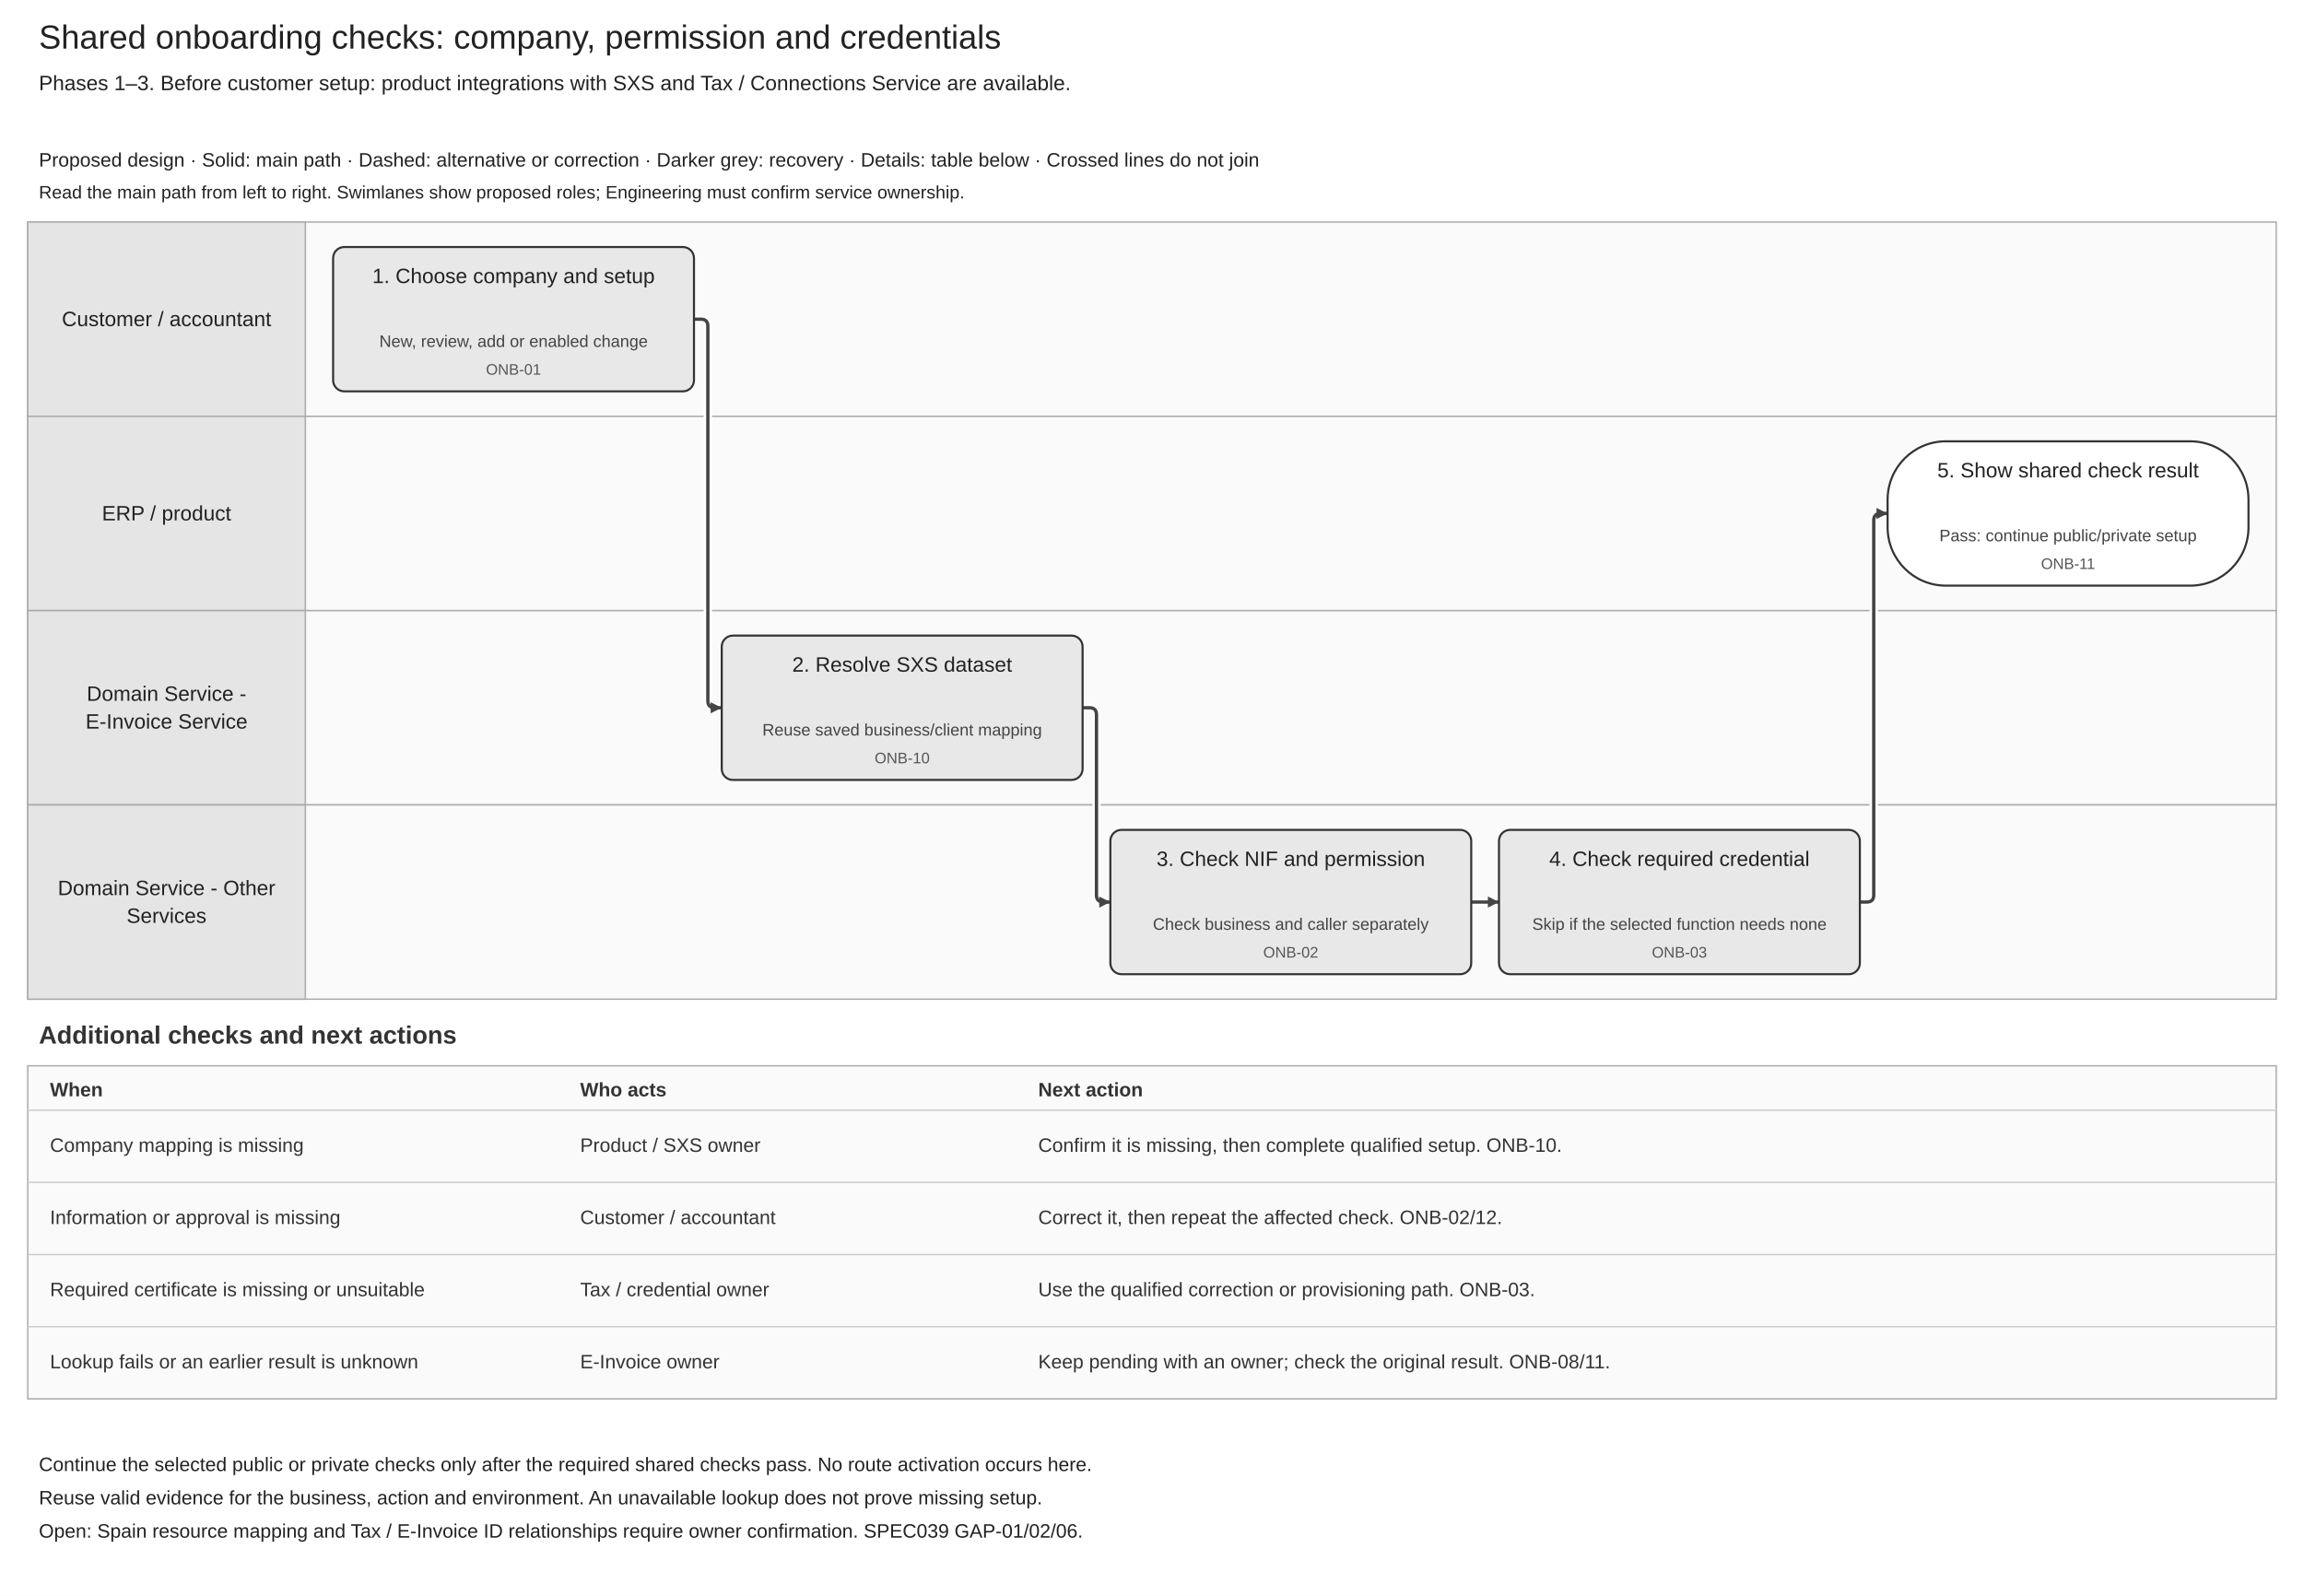
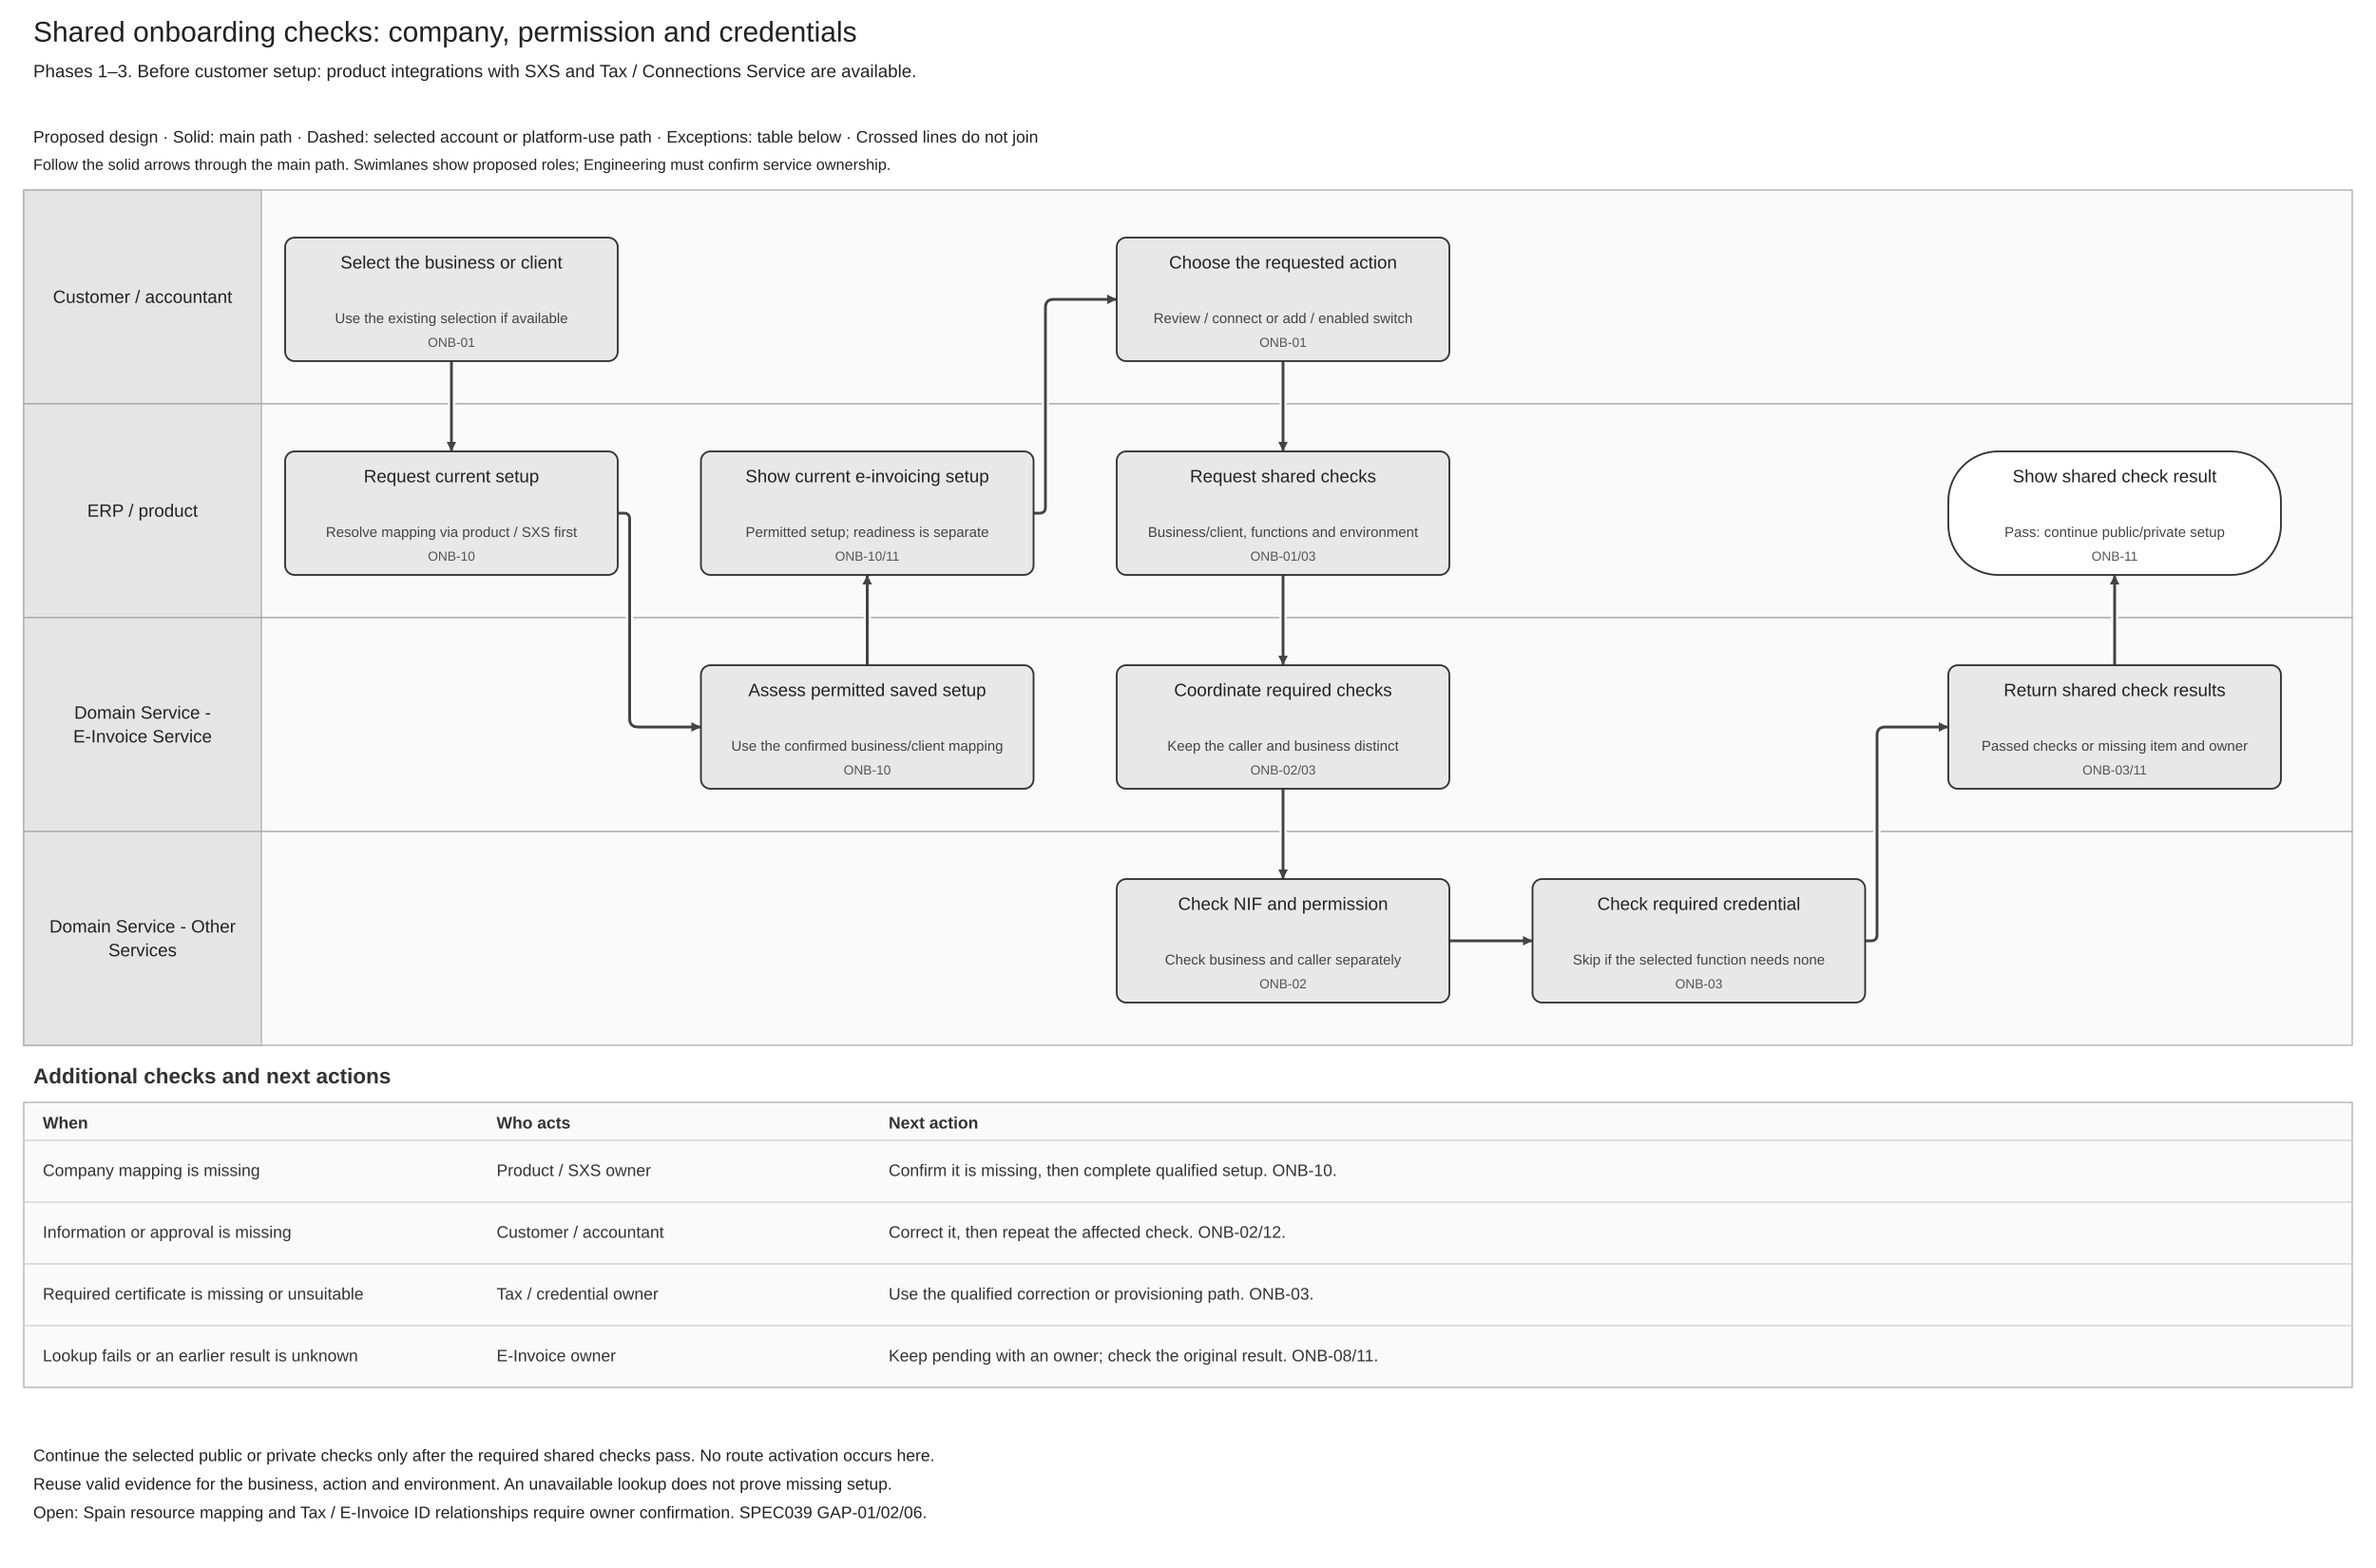
- <svg xmlns="http://www.w3.org/2000/svg" width="1660" height="1150" viewBox="0 0 1660 1150" role="img" aria-label="Shared onboarding checks: company, permission and credentials">
-   <rect width="1660" height="1150" fill="white" />
+ <svg xmlns="http://www.w3.org/2000/svg" width="2000" height="1320" viewBox="0 0 2000 1320" role="img" aria-label="Shared onboarding checks: company, permission and credentials">
+   <rect width="2000" height="1320" fill="white" />
  <text x="28" y="35" font-family="Arial, sans-serif" font-size="24" text-anchor="start" fill="#222222">Shared onboarding checks: company, permission and credentials</text>
  <text x="28" y="65" font-family="Arial, sans-serif" font-size="15" text-anchor="start" fill="#222222">Phases 1–3. Before customer setup: product integrations with SXS and Tax / Connections Service are available.</text>
-   <text x="28" y="120" font-family="Arial, sans-serif" font-size="14" text-anchor="start" fill="#222222">Proposed design · Solid: main path · Dashed: alternative or correction · Darker grey: recovery · Details: table below · Crossed lines do not join</text>
-   <text x="28" y="143" font-family="Arial, sans-serif" font-size="13" text-anchor="start" fill="#222222">Read the main path from left to right. Swimlanes show proposed roles; Engineering must confirm service ownership.</text>
-   <rect x="20" y="160" width="1620" height="140" fill="#fafafa" stroke="#aaaaaa" />
-   <rect x="20" y="160" width="200" height="140" fill="#e5e5e5" stroke="#aaaaaa" />
-   <text x="120" y="235" font-family="Arial, sans-serif" font-size="15" text-anchor="middle" fill="#222222">Customer / accountant</text>
-   <rect x="20" y="300" width="1620" height="140" fill="#fafafa" stroke="#aaaaaa" />
-   <rect x="20" y="300" width="200" height="140" fill="#e5e5e5" stroke="#aaaaaa" />
-   <text x="120" y="375" font-family="Arial, sans-serif" font-size="15" text-anchor="middle" fill="#222222">ERP / product</text>
-   <rect x="20" y="440" width="1620" height="140" fill="#fafafa" stroke="#aaaaaa" />
-   <rect x="20" y="440" width="200" height="140" fill="#e5e5e5" stroke="#aaaaaa" />
-   <text x="120" y="505" font-family="Arial, sans-serif" font-size="15" text-anchor="middle" fill="#222222">Domain Service -</text>
-   <text x="120" y="525" font-family="Arial, sans-serif" font-size="15" text-anchor="middle" fill="#222222">E-Invoice Service</text>
-   <rect x="20" y="580" width="1620" height="140" fill="#fafafa" stroke="#aaaaaa" />
-   <rect x="20" y="580" width="200" height="140" fill="#e5e5e5" stroke="#aaaaaa" />
-   <text x="120" y="645" font-family="Arial, sans-serif" font-size="15" text-anchor="middle" fill="#222222">Domain Service - Other</text>
-   <text x="120" y="665" font-family="Arial, sans-serif" font-size="15" text-anchor="middle" fill="#222222">Services</text>
-   <path d="M 500,230.0 L 505,230 Q 510,230.0 510,235 L 510,505 Q 510,510.0 515,510 L 520,510.0" fill="none" stroke="white" stroke-width="6" stroke-linejoin="round" data-crossing-gap="true" />
-   <path d="M 500,230.0 L 505,230 Q 510,230.0 510,235 L 510,505 Q 510,510.0 515,510 L 520,510.0" fill="none" stroke="#444444" stroke-width="2.4" stroke-linejoin="round" data-connection="choose→dataset" />
-   <path d="M 520,510.0 L 512.0,506.0 L 512.0,514.0 Z" fill="#444444" />
-   <path d="M 780,510.0 L 785,510 Q 790,510.0 790,515 L 790,645 Q 790,650.0 795,650 L 800,650.0" fill="none" stroke="white" stroke-width="6" stroke-linejoin="round" data-crossing-gap="true" />
-   <path d="M 780,510.0 L 785,510 Q 790,510.0 790,515 L 790,645 Q 790,650.0 795,650 L 800,650.0" fill="none" stroke="#444444" stroke-width="2.4" stroke-linejoin="round" data-connection="dataset→identity" />
-   <path d="M 800,650.0 L 792.0,646.0 L 792.0,654.0 Z" fill="#444444" />
-   <path d="M 1060,650.0 L 1080,650.0" fill="none" stroke="white" stroke-width="6" stroke-linejoin="round" data-crossing-gap="true" />
-   <path d="M 1060,650.0 L 1080,650.0" fill="none" stroke="#444444" stroke-width="2.4" stroke-linejoin="round" data-connection="identity→credential" />
-   <path d="M 1080,650.0 L 1072.0,646.0 L 1072.0,654.0 Z" fill="#444444" />
-   <path d="M 1340,650.0 L 1345,650 Q 1350,650.0 1350,645 L 1350,375 Q 1350,370.0 1355,370 L 1360,370.0" fill="none" stroke="white" stroke-width="6" stroke-linejoin="round" data-crossing-gap="true" />
-   <path d="M 1340,650.0 L 1345,650 Q 1350,650.0 1350,645 L 1350,375 Q 1350,370.0 1355,370 L 1360,370.0" fill="none" stroke="#444444" stroke-width="2.4" stroke-linejoin="round" data-connection="credential→result" />
-   <path d="M 1360,370.0 L 1352.0,366.0 L 1352.0,374.0 Z" fill="#444444" />
-   <a href="../../specs/onboarding-and-connectivity/SPEC-SEI-038-customer-onboarding-and-connectivity-logical-feature-specification.md#61-onb-01-capture-requested-functions" aria-label="ONB-01 1. Choose company and setup">
-     <rect x="240" y="178" width="260" height="104" rx="8" fill="#e8e8e8" stroke="#333333" stroke-width="1.5" />
-     <text x="370.0" y="204" font-family="Arial, sans-serif" font-size="15" text-anchor="middle" fill="#222222">1. Choose company and setup</text>
-     <text x="370.0" y="250" font-family="Arial, sans-serif" font-size="12" text-anchor="middle" fill="#444444">New, review, add or enabled change</text>
-     <text x="370.0" y="270" font-family="Arial, sans-serif" font-size="11" text-anchor="middle" fill="#555555">ONB-01</text>
+   <text x="28" y="120" font-family="Arial, sans-serif" font-size="14" text-anchor="start" fill="#222222">Proposed design · Solid: main path · Dashed: selected account or platform-use path · Exceptions: table below · Crossed lines do not join</text>
+   <text x="28" y="143" font-family="Arial, sans-serif" font-size="13" text-anchor="start" fill="#222222">Follow the solid arrows through the main path. Swimlanes show proposed roles; Engineering must confirm service ownership.</text>
+   <rect x="20" y="160" width="1960" height="180" fill="#fafafa" stroke="#aaaaaa" />
+   <rect x="20" y="160" width="200" height="180" fill="#e5e5e5" stroke="#aaaaaa" />
+   <text x="120" y="255.0" font-family="Arial, sans-serif" font-size="15" text-anchor="middle" fill="#222222">Customer / accountant</text>
+   <rect x="20" y="340" width="1960" height="180" fill="#fafafa" stroke="#aaaaaa" />
+   <rect x="20" y="340" width="200" height="180" fill="#e5e5e5" stroke="#aaaaaa" />
+   <text x="120" y="435.0" font-family="Arial, sans-serif" font-size="15" text-anchor="middle" fill="#222222">ERP / product</text>
+   <rect x="20" y="520" width="1960" height="180" fill="#fafafa" stroke="#aaaaaa" />
+   <rect x="20" y="520" width="200" height="180" fill="#e5e5e5" stroke="#aaaaaa" />
+   <text x="120" y="605.0" font-family="Arial, sans-serif" font-size="15" text-anchor="middle" fill="#222222">Domain Service -</text>
+   <text x="120" y="625.0" font-family="Arial, sans-serif" font-size="15" text-anchor="middle" fill="#222222">E-Invoice Service</text>
+   <rect x="20" y="700" width="1960" height="180" fill="#fafafa" stroke="#aaaaaa" />
+   <rect x="20" y="700" width="200" height="180" fill="#e5e5e5" stroke="#aaaaaa" />
+   <text x="120" y="785.0" font-family="Arial, sans-serif" font-size="15" text-anchor="middle" fill="#222222">Domain Service - Other</text>
+   <text x="120" y="805.0" font-family="Arial, sans-serif" font-size="15" text-anchor="middle" fill="#222222">Services</text>
+   <path d="M 380.0,304 L 380.0,380" fill="none" stroke="white" stroke-width="6" stroke-linejoin="round" data-crossing-gap="true" />
+   <path d="M 380.0,304 L 380.0,380" fill="none" stroke="#444444" stroke-width="2.4" stroke-linejoin="round" data-connection="choose→load" />
+   <path d="M 380.0,380 L 384.0,372.0 L 376.0,372.0 Z" fill="#444444" />
+   <path d="M 520,432.0 L 525,432 Q 530,432.0 530,437 L 530,605 Q 530,612.0 537,612 L 590,612.0" fill="none" stroke="white" stroke-width="6" stroke-linejoin="round" data-crossing-gap="true" />
+   <path d="M 520,432.0 L 525,432 Q 530,432.0 530,437 L 530,605 Q 530,612.0 537,612 L 590,612.0" fill="none" stroke="#444444" stroke-width="2.4" stroke-linejoin="round" data-connection="load→dataset" />
+   <path d="M 590,612.0 L 582.0,608.0 L 582.0,616.0 Z" fill="#444444" />
+   <path d="M 730.0,560 L 730.0,484" fill="none" stroke="white" stroke-width="6" stroke-linejoin="round" data-crossing-gap="true" />
+   <path d="M 730.0,560 L 730.0,484" fill="none" stroke="#444444" stroke-width="2.4" stroke-linejoin="round" data-connection="dataset→show" />
+   <path d="M 730.0,484 L 726.0,492.0 L 734.0,492.0 Z" fill="#444444" />
+   <path d="M 870,432.0 L 875,432 Q 880,432.0 880,427 L 880,259 Q 880,252.0 887,252 L 940,252.0" fill="none" stroke="white" stroke-width="6" stroke-linejoin="round" data-crossing-gap="true" />
+   <path d="M 870,432.0 L 875,432 Q 880,432.0 880,427 L 880,259 Q 880,252.0 887,252 L 940,252.0" fill="none" stroke="#444444" stroke-width="2.4" stroke-linejoin="round" data-connection="show→action" />
+   <path d="M 940,252.0 L 932.0,248.0 L 932.0,256.0 Z" fill="#444444" />
+   <path d="M 1080.0,304 L 1080.0,380" fill="none" stroke="white" stroke-width="6" stroke-linejoin="round" data-crossing-gap="true" />
+   <path d="M 1080.0,304 L 1080.0,380" fill="none" stroke="#444444" stroke-width="2.4" stroke-linejoin="round" data-connection="action→request" />
+   <path d="M 1080.0,380 L 1084.0,372.0 L 1076.0,372.0 Z" fill="#444444" />
+   <path d="M 1080.0,484 L 1080.0,560" fill="none" stroke="white" stroke-width="6" stroke-linejoin="round" data-crossing-gap="true" />
+   <path d="M 1080.0,484 L 1080.0,560" fill="none" stroke="#444444" stroke-width="2.4" stroke-linejoin="round" data-connection="request→coordinate" />
+   <path d="M 1080.0,560 L 1084.0,552.0 L 1076.0,552.0 Z" fill="#444444" />
+   <path d="M 1080.0,664 L 1080.0,740" fill="none" stroke="white" stroke-width="6" stroke-linejoin="round" data-crossing-gap="true" />
+   <path d="M 1080.0,664 L 1080.0,740" fill="none" stroke="#444444" stroke-width="2.4" stroke-linejoin="round" data-connection="coordinate→identity" />
+   <path d="M 1080.0,740 L 1084.0,732.0 L 1076.0,732.0 Z" fill="#444444" />
+   <path d="M 1220,792.0 L 1290,792.0" fill="none" stroke="white" stroke-width="6" stroke-linejoin="round" data-crossing-gap="true" />
+   <path d="M 1220,792.0 L 1290,792.0" fill="none" stroke="#444444" stroke-width="2.4" stroke-linejoin="round" data-connection="identity→credential" />
+   <path d="M 1290,792.0 L 1282.0,788.0 L 1282.0,796.0 Z" fill="#444444" />
+   <path d="M 1570,792.0 L 1575,792 Q 1580,792.0 1580,787 L 1580,619 Q 1580,612.0 1587,612 L 1640,612.0" fill="none" stroke="white" stroke-width="6" stroke-linejoin="round" data-crossing-gap="true" />
+   <path d="M 1570,792.0 L 1575,792 Q 1580,792.0 1580,787 L 1580,619 Q 1580,612.0 1587,612 L 1640,612.0" fill="none" stroke="#444444" stroke-width="2.4" stroke-linejoin="round" data-connection="credential→collect" />
+   <path d="M 1640,612.0 L 1632.0,608.0 L 1632.0,616.0 Z" fill="#444444" />
+   <path d="M 1780.0,560 L 1780.0,484" fill="none" stroke="white" stroke-width="6" stroke-linejoin="round" data-crossing-gap="true" />
+   <path d="M 1780.0,560 L 1780.0,484" fill="none" stroke="#444444" stroke-width="2.4" stroke-linejoin="round" data-connection="collect→result" />
+   <path d="M 1780.0,484 L 1776.0,492.0 L 1784.0,492.0 Z" fill="#444444" />
+   <a href="../../specs/onboarding-and-connectivity/SPEC-SEI-038-customer-onboarding-and-connectivity-logical-feature-specification.md#61-onb-01-capture-requested-functions" aria-label="ONB-01 Select the business or client">
+     <rect x="240" y="200" width="280" height="104" rx="8" fill="#e8e8e8" stroke="#333333" stroke-width="1.5" />
+     <text x="380.0" y="226" font-family="Arial, sans-serif" font-size="15" text-anchor="middle" fill="#222222">Select the business or client</text>
+     <text x="380.0" y="272" font-family="Arial, sans-serif" font-size="12" text-anchor="middle" fill="#444444">Use the existing selection if available</text>
+     <text x="380.0" y="292" font-family="Arial, sans-serif" font-size="11" text-anchor="middle" fill="#555555">ONB-01</text>
  </a>
-   <a href="../../specs/onboarding-and-connectivity/SPEC-SEI-038-customer-onboarding-and-connectivity-logical-feature-specification.md#64-onb-10-assess-current-setup" aria-label="ONB-10 2. Resolve SXS dataset">
-     <rect x="520" y="458" width="260" height="104" rx="8" fill="#e8e8e8" stroke="#333333" stroke-width="1.5" />
-     <text x="650.0" y="484" font-family="Arial, sans-serif" font-size="15" text-anchor="middle" fill="#222222">2. Resolve SXS dataset</text>
-     <text x="650.0" y="530" font-family="Arial, sans-serif" font-size="12" text-anchor="middle" fill="#444444">Reuse saved business/client mapping</text>
-     <text x="650.0" y="550" font-family="Arial, sans-serif" font-size="11" text-anchor="middle" fill="#555555">ONB-10</text>
+   <a href="../../specs/onboarding-and-connectivity/SPEC-SEI-038-customer-onboarding-and-connectivity-logical-feature-specification.md#64-onb-10-assess-current-setup" aria-label="ONB-10 Request current setup">
+     <rect x="240" y="380" width="280" height="104" rx="8" fill="#e8e8e8" stroke="#333333" stroke-width="1.5" />
+     <text x="380.0" y="406" font-family="Arial, sans-serif" font-size="15" text-anchor="middle" fill="#222222">Request current setup</text>
+     <text x="380.0" y="452" font-family="Arial, sans-serif" font-size="12" text-anchor="middle" fill="#444444">Resolve mapping via product / SXS first</text>
+     <text x="380.0" y="472" font-family="Arial, sans-serif" font-size="11" text-anchor="middle" fill="#555555">ONB-10</text>
  </a>
-   <a href="../../specs/onboarding-and-connectivity/SPEC-SEI-038-customer-onboarding-and-connectivity-logical-feature-specification.md#62-onb-02-check-business-identity-and-authority" aria-label="ONB-02 3. Check NIF and permission">
-     <rect x="800" y="598" width="260" height="104" rx="8" fill="#e8e8e8" stroke="#333333" stroke-width="1.5" />
-     <text x="930.0" y="624" font-family="Arial, sans-serif" font-size="15" text-anchor="middle" fill="#222222">3. Check NIF and permission</text>
-     <text x="930.0" y="670" font-family="Arial, sans-serif" font-size="12" text-anchor="middle" fill="#444444">Check business and caller separately</text>
-     <text x="930.0" y="690" font-family="Arial, sans-serif" font-size="11" text-anchor="middle" fill="#555555">ONB-02</text>
+   <a href="../../specs/onboarding-and-connectivity/SPEC-SEI-038-customer-onboarding-and-connectivity-logical-feature-specification.md#64-onb-10-assess-current-setup" aria-label="ONB-10 Assess permitted saved setup">
+     <rect x="590" y="560" width="280" height="104" rx="8" fill="#e8e8e8" stroke="#333333" stroke-width="1.5" />
+     <text x="730.0" y="586" font-family="Arial, sans-serif" font-size="15" text-anchor="middle" fill="#222222">Assess permitted saved setup</text>
+     <text x="730.0" y="632" font-family="Arial, sans-serif" font-size="12" text-anchor="middle" fill="#444444">Use the confirmed business/client mapping</text>
+     <text x="730.0" y="652" font-family="Arial, sans-serif" font-size="11" text-anchor="middle" fill="#555555">ONB-10</text>
  </a>
-   <a href="../../specs/onboarding-and-connectivity/SPEC-SEI-038-customer-onboarding-and-connectivity-logical-feature-specification.md#65-onb-03-assess-prerequisites" aria-label="ONB-03 4. Check required credential">
-     <rect x="1080" y="598" width="260" height="104" rx="8" fill="#e8e8e8" stroke="#333333" stroke-width="1.5" />
-     <text x="1210.0" y="624" font-family="Arial, sans-serif" font-size="15" text-anchor="middle" fill="#222222">4. Check required credential</text>
-     <text x="1210.0" y="670" font-family="Arial, sans-serif" font-size="12" text-anchor="middle" fill="#444444">Skip if the selected function needs none</text>
-     <text x="1210.0" y="690" font-family="Arial, sans-serif" font-size="11" text-anchor="middle" fill="#555555">ONB-03</text>
+   <a href="../../specs/onboarding-and-connectivity/SPEC-SEI-038-customer-onboarding-and-connectivity-logical-feature-specification.md#64-onb-10-assess-current-setup" aria-label="ONB-10/11 Show current e-invoicing setup">
+     <rect x="590" y="380" width="280" height="104" rx="8" fill="#e8e8e8" stroke="#333333" stroke-width="1.5" />
+     <text x="730.0" y="406" font-family="Arial, sans-serif" font-size="15" text-anchor="middle" fill="#222222">Show current e-invoicing setup</text>
+     <text x="730.0" y="452" font-family="Arial, sans-serif" font-size="12" text-anchor="middle" fill="#444444">Permitted setup; readiness is separate</text>
+     <text x="730.0" y="472" font-family="Arial, sans-serif" font-size="11" text-anchor="middle" fill="#555555">ONB-10/11</text>
  </a>
-   <a href="../../specs/onboarding-and-connectivity/SPEC-SEI-038-customer-onboarding-and-connectivity-logical-feature-specification.md#612-onb-11-return-results-and-required-actions" aria-label="ONB-11 5. Show shared check result">
-     <rect x="1360" y="318" width="260" height="104" rx="42" fill="#ffffff" stroke="#333333" stroke-width="1.5" />
-     <text x="1490.0" y="344" font-family="Arial, sans-serif" font-size="15" text-anchor="middle" fill="#222222">5. Show shared check result</text>
-     <text x="1490.0" y="390" font-family="Arial, sans-serif" font-size="12" text-anchor="middle" fill="#444444">Pass: continue public/private setup</text>
-     <text x="1490.0" y="410" font-family="Arial, sans-serif" font-size="11" text-anchor="middle" fill="#555555">ONB-11</text>
+   <a href="../../specs/onboarding-and-connectivity/SPEC-SEI-038-customer-onboarding-and-connectivity-logical-feature-specification.md#61-onb-01-capture-requested-functions" aria-label="ONB-01 Choose the requested action">
+     <rect x="940" y="200" width="280" height="104" rx="8" fill="#e8e8e8" stroke="#333333" stroke-width="1.5" />
+     <text x="1080.0" y="226" font-family="Arial, sans-serif" font-size="15" text-anchor="middle" fill="#222222">Choose the requested action</text>
+     <text x="1080.0" y="272" font-family="Arial, sans-serif" font-size="12" text-anchor="middle" fill="#444444">Review / connect or add / enabled switch</text>
+     <text x="1080.0" y="292" font-family="Arial, sans-serif" font-size="11" text-anchor="middle" fill="#555555">ONB-01</text>
  </a>
-   <text x="28" y="1060" font-family="Arial, sans-serif" font-size="14" text-anchor="start" fill="#222222">Continue the selected public or private checks only after the required shared checks pass. No route activation occurs here.</text>
-   <text x="28" y="1084" font-family="Arial, sans-serif" font-size="14" text-anchor="start" fill="#222222">Reuse valid evidence for the business, action and environment. An unavailable lookup does not prove missing setup.</text>
-   <text x="28" y="1108" font-family="Arial, sans-serif" font-size="14" text-anchor="start" fill="#222222">Open: Spain resource mapping and Tax / E-Invoice ID relationships require owner confirmation. SPEC039 GAP-01/02/06.</text>
-   <text x="28" y="752" font-family="Arial, sans-serif" font-size="18" fill="#333333" font-weight="bold">Additional checks and next actions</text>
-   <rect x="20" y="768" width="1620" height="240" fill="#fafafa" stroke="#aaaaaa" />
-   <text x="36" y="790" font-family="Arial, sans-serif" font-size="14" fill="#333333" font-weight="bold">When</text>
-   <text x="418" y="790" font-family="Arial, sans-serif" font-size="14" fill="#333333" font-weight="bold">Who acts</text>
-   <text x="748" y="790" font-family="Arial, sans-serif" font-size="14" fill="#333333" font-weight="bold">Next action</text>
-   <path d="M 20,800 L 1640,800" stroke="#cccccc" fill="none" />
-   <text x="36" y="830" font-family="Arial, sans-serif" font-size="14" fill="#333333">Company mapping is missing</text>
-   <text x="418" y="830" font-family="Arial, sans-serif" font-size="14" fill="#333333">Product / SXS owner</text>
-   <text x="748" y="830" font-family="Arial, sans-serif" font-size="14" fill="#333333">Confirm it is missing, then complete qualified setup. ONB-10.</text>
-   <path d="M 20,852 L 1640,852" stroke="#cccccc" fill="none" />
-   <text x="36" y="882" font-family="Arial, sans-serif" font-size="14" fill="#333333">Information or approval is missing</text>
-   <text x="418" y="882" font-family="Arial, sans-serif" font-size="14" fill="#333333">Customer / accountant</text>
-   <text x="748" y="882" font-family="Arial, sans-serif" font-size="14" fill="#333333">Correct it, then repeat the affected check. ONB-02/12.</text>
-   <path d="M 20,904 L 1640,904" stroke="#cccccc" fill="none" />
-   <text x="36" y="934" font-family="Arial, sans-serif" font-size="14" fill="#333333">Required certificate is missing or unsuitable</text>
-   <text x="418" y="934" font-family="Arial, sans-serif" font-size="14" fill="#333333">Tax / credential owner</text>
-   <text x="748" y="934" font-family="Arial, sans-serif" font-size="14" fill="#333333">Use the qualified correction or provisioning path. ONB-03.</text>
-   <path d="M 20,956 L 1640,956" stroke="#cccccc" fill="none" />
-   <text x="36" y="986" font-family="Arial, sans-serif" font-size="14" fill="#333333">Lookup fails or an earlier result is unknown</text>
-   <text x="418" y="986" font-family="Arial, sans-serif" font-size="14" fill="#333333">E-Invoice owner</text>
-   <text x="748" y="986" font-family="Arial, sans-serif" font-size="14" fill="#333333">Keep pending with an owner; check the original result. ONB-08/11.</text>
+   <a href="../../specs/onboarding-and-connectivity/SPEC-SEI-038-customer-onboarding-and-connectivity-logical-feature-specification.md#61-onb-01-capture-requested-functions" aria-label="ONB-01/03 Request shared checks">
+     <rect x="940" y="380" width="280" height="104" rx="8" fill="#e8e8e8" stroke="#333333" stroke-width="1.5" />
+     <text x="1080.0" y="406" font-family="Arial, sans-serif" font-size="15" text-anchor="middle" fill="#222222">Request shared checks</text>
+     <text x="1080.0" y="452" font-family="Arial, sans-serif" font-size="12" text-anchor="middle" fill="#444444">Business/client, functions and environment</text>
+     <text x="1080.0" y="472" font-family="Arial, sans-serif" font-size="11" text-anchor="middle" fill="#555555">ONB-01/03</text>
+   </a>
+   <a href="../../specs/onboarding-and-connectivity/SPEC-SEI-038-customer-onboarding-and-connectivity-logical-feature-specification.md#62-onb-02-check-business-identity-and-authority" aria-label="ONB-02/03 Coordinate required checks">
+     <rect x="940" y="560" width="280" height="104" rx="8" fill="#e8e8e8" stroke="#333333" stroke-width="1.5" />
+     <text x="1080.0" y="586" font-family="Arial, sans-serif" font-size="15" text-anchor="middle" fill="#222222">Coordinate required checks</text>
+     <text x="1080.0" y="632" font-family="Arial, sans-serif" font-size="12" text-anchor="middle" fill="#444444">Keep the caller and business distinct</text>
+     <text x="1080.0" y="652" font-family="Arial, sans-serif" font-size="11" text-anchor="middle" fill="#555555">ONB-02/03</text>
+   </a>
+   <a href="../../specs/onboarding-and-connectivity/SPEC-SEI-038-customer-onboarding-and-connectivity-logical-feature-specification.md#62-onb-02-check-business-identity-and-authority" aria-label="ONB-02 Check NIF and permission">
+     <rect x="940" y="740" width="280" height="104" rx="8" fill="#e8e8e8" stroke="#333333" stroke-width="1.5" />
+     <text x="1080.0" y="766" font-family="Arial, sans-serif" font-size="15" text-anchor="middle" fill="#222222">Check NIF and permission</text>
+     <text x="1080.0" y="812" font-family="Arial, sans-serif" font-size="12" text-anchor="middle" fill="#444444">Check business and caller separately</text>
+     <text x="1080.0" y="832" font-family="Arial, sans-serif" font-size="11" text-anchor="middle" fill="#555555">ONB-02</text>
+   </a>
+   <a href="../../specs/onboarding-and-connectivity/SPEC-SEI-038-customer-onboarding-and-connectivity-logical-feature-specification.md#65-onb-03-assess-prerequisites" aria-label="ONB-03 Check required credential">
+     <rect x="1290" y="740" width="280" height="104" rx="8" fill="#e8e8e8" stroke="#333333" stroke-width="1.5" />
+     <text x="1430.0" y="766" font-family="Arial, sans-serif" font-size="15" text-anchor="middle" fill="#222222">Check required credential</text>
+     <text x="1430.0" y="812" font-family="Arial, sans-serif" font-size="12" text-anchor="middle" fill="#444444">Skip if the selected function needs none</text>
+     <text x="1430.0" y="832" font-family="Arial, sans-serif" font-size="11" text-anchor="middle" fill="#555555">ONB-03</text>
+   </a>
+   <a href="../../specs/onboarding-and-connectivity/SPEC-SEI-038-customer-onboarding-and-connectivity-logical-feature-specification.md#65-onb-03-assess-prerequisites" aria-label="ONB-03/11 Return shared check results">
+     <rect x="1640" y="560" width="280" height="104" rx="8" fill="#e8e8e8" stroke="#333333" stroke-width="1.5" />
+     <text x="1780.0" y="586" font-family="Arial, sans-serif" font-size="15" text-anchor="middle" fill="#222222">Return shared check results</text>
+     <text x="1780.0" y="632" font-family="Arial, sans-serif" font-size="12" text-anchor="middle" fill="#444444">Passed checks or missing item and owner</text>
+     <text x="1780.0" y="652" font-family="Arial, sans-serif" font-size="11" text-anchor="middle" fill="#555555">ONB-03/11</text>
+   </a>
+   <a href="../../specs/onboarding-and-connectivity/SPEC-SEI-038-customer-onboarding-and-connectivity-logical-feature-specification.md#612-onb-11-return-results-and-required-actions" aria-label="ONB-11 Show shared check result">
+     <rect x="1640" y="380" width="280" height="104" rx="42" fill="#ffffff" stroke="#333333" stroke-width="1.5" />
+     <text x="1780.0" y="406" font-family="Arial, sans-serif" font-size="15" text-anchor="middle" fill="#222222">Show shared check result</text>
+     <text x="1780.0" y="452" font-family="Arial, sans-serif" font-size="12" text-anchor="middle" fill="#444444">Pass: continue public/private setup</text>
+     <text x="1780.0" y="472" font-family="Arial, sans-serif" font-size="11" text-anchor="middle" fill="#555555">ONB-11</text>
+   </a>
+   <text x="28" y="1230" font-family="Arial, sans-serif" font-size="14" text-anchor="start" fill="#222222">Continue the selected public or private checks only after the required shared checks pass. No route activation occurs here.</text>
+   <text x="28" y="1254" font-family="Arial, sans-serif" font-size="14" text-anchor="start" fill="#222222">Reuse valid evidence for the business, action and environment. An unavailable lookup does not prove missing setup.</text>
+   <text x="28" y="1278" font-family="Arial, sans-serif" font-size="14" text-anchor="start" fill="#222222">Open: Spain resource mapping and Tax / E-Invoice ID relationships require owner confirmation. SPEC039 GAP-01/02/06.</text>
+   <text x="28" y="912" font-family="Arial, sans-serif" font-size="18" fill="#333333" font-weight="bold">Additional checks and next actions</text>
+   <rect x="20" y="928" width="1960" height="240" fill="#fafafa" stroke="#aaaaaa" />
+   <text x="36" y="950" font-family="Arial, sans-serif" font-size="14" fill="#333333" font-weight="bold">When</text>
+   <text x="418" y="950" font-family="Arial, sans-serif" font-size="14" fill="#333333" font-weight="bold">Who acts</text>
+   <text x="748" y="950" font-family="Arial, sans-serif" font-size="14" fill="#333333" font-weight="bold">Next action</text>
+   <path d="M 20,960 L 1980,960" stroke="#cccccc" fill="none" />
+   <text x="36" y="990" font-family="Arial, sans-serif" font-size="14" fill="#333333">Company mapping is missing</text>
+   <text x="418" y="990" font-family="Arial, sans-serif" font-size="14" fill="#333333">Product / SXS owner</text>
+   <text x="748" y="990" font-family="Arial, sans-serif" font-size="14" fill="#333333">Confirm it is missing, then complete qualified setup. ONB-10.</text>
+   <path d="M 20,1012 L 1980,1012" stroke="#cccccc" fill="none" />
+   <text x="36" y="1042" font-family="Arial, sans-serif" font-size="14" fill="#333333">Information or approval is missing</text>
+   <text x="418" y="1042" font-family="Arial, sans-serif" font-size="14" fill="#333333">Customer / accountant</text>
+   <text x="748" y="1042" font-family="Arial, sans-serif" font-size="14" fill="#333333">Correct it, then repeat the affected check. ONB-02/12.</text>
+   <path d="M 20,1064 L 1980,1064" stroke="#cccccc" fill="none" />
+   <text x="36" y="1094" font-family="Arial, sans-serif" font-size="14" fill="#333333">Required certificate is missing or unsuitable</text>
+   <text x="418" y="1094" font-family="Arial, sans-serif" font-size="14" fill="#333333">Tax / credential owner</text>
+   <text x="748" y="1094" font-family="Arial, sans-serif" font-size="14" fill="#333333">Use the qualified correction or provisioning path. ONB-03.</text>
+   <path d="M 20,1116 L 1980,1116" stroke="#cccccc" fill="none" />
+   <text x="36" y="1146" font-family="Arial, sans-serif" font-size="14" fill="#333333">Lookup fails or an earlier result is unknown</text>
+   <text x="418" y="1146" font-family="Arial, sans-serif" font-size="14" fill="#333333">E-Invoice owner</text>
+   <text x="748" y="1146" font-family="Arial, sans-serif" font-size="14" fill="#333333">Keep pending with an owner; check the original result. ONB-08/11.</text>
</svg>
